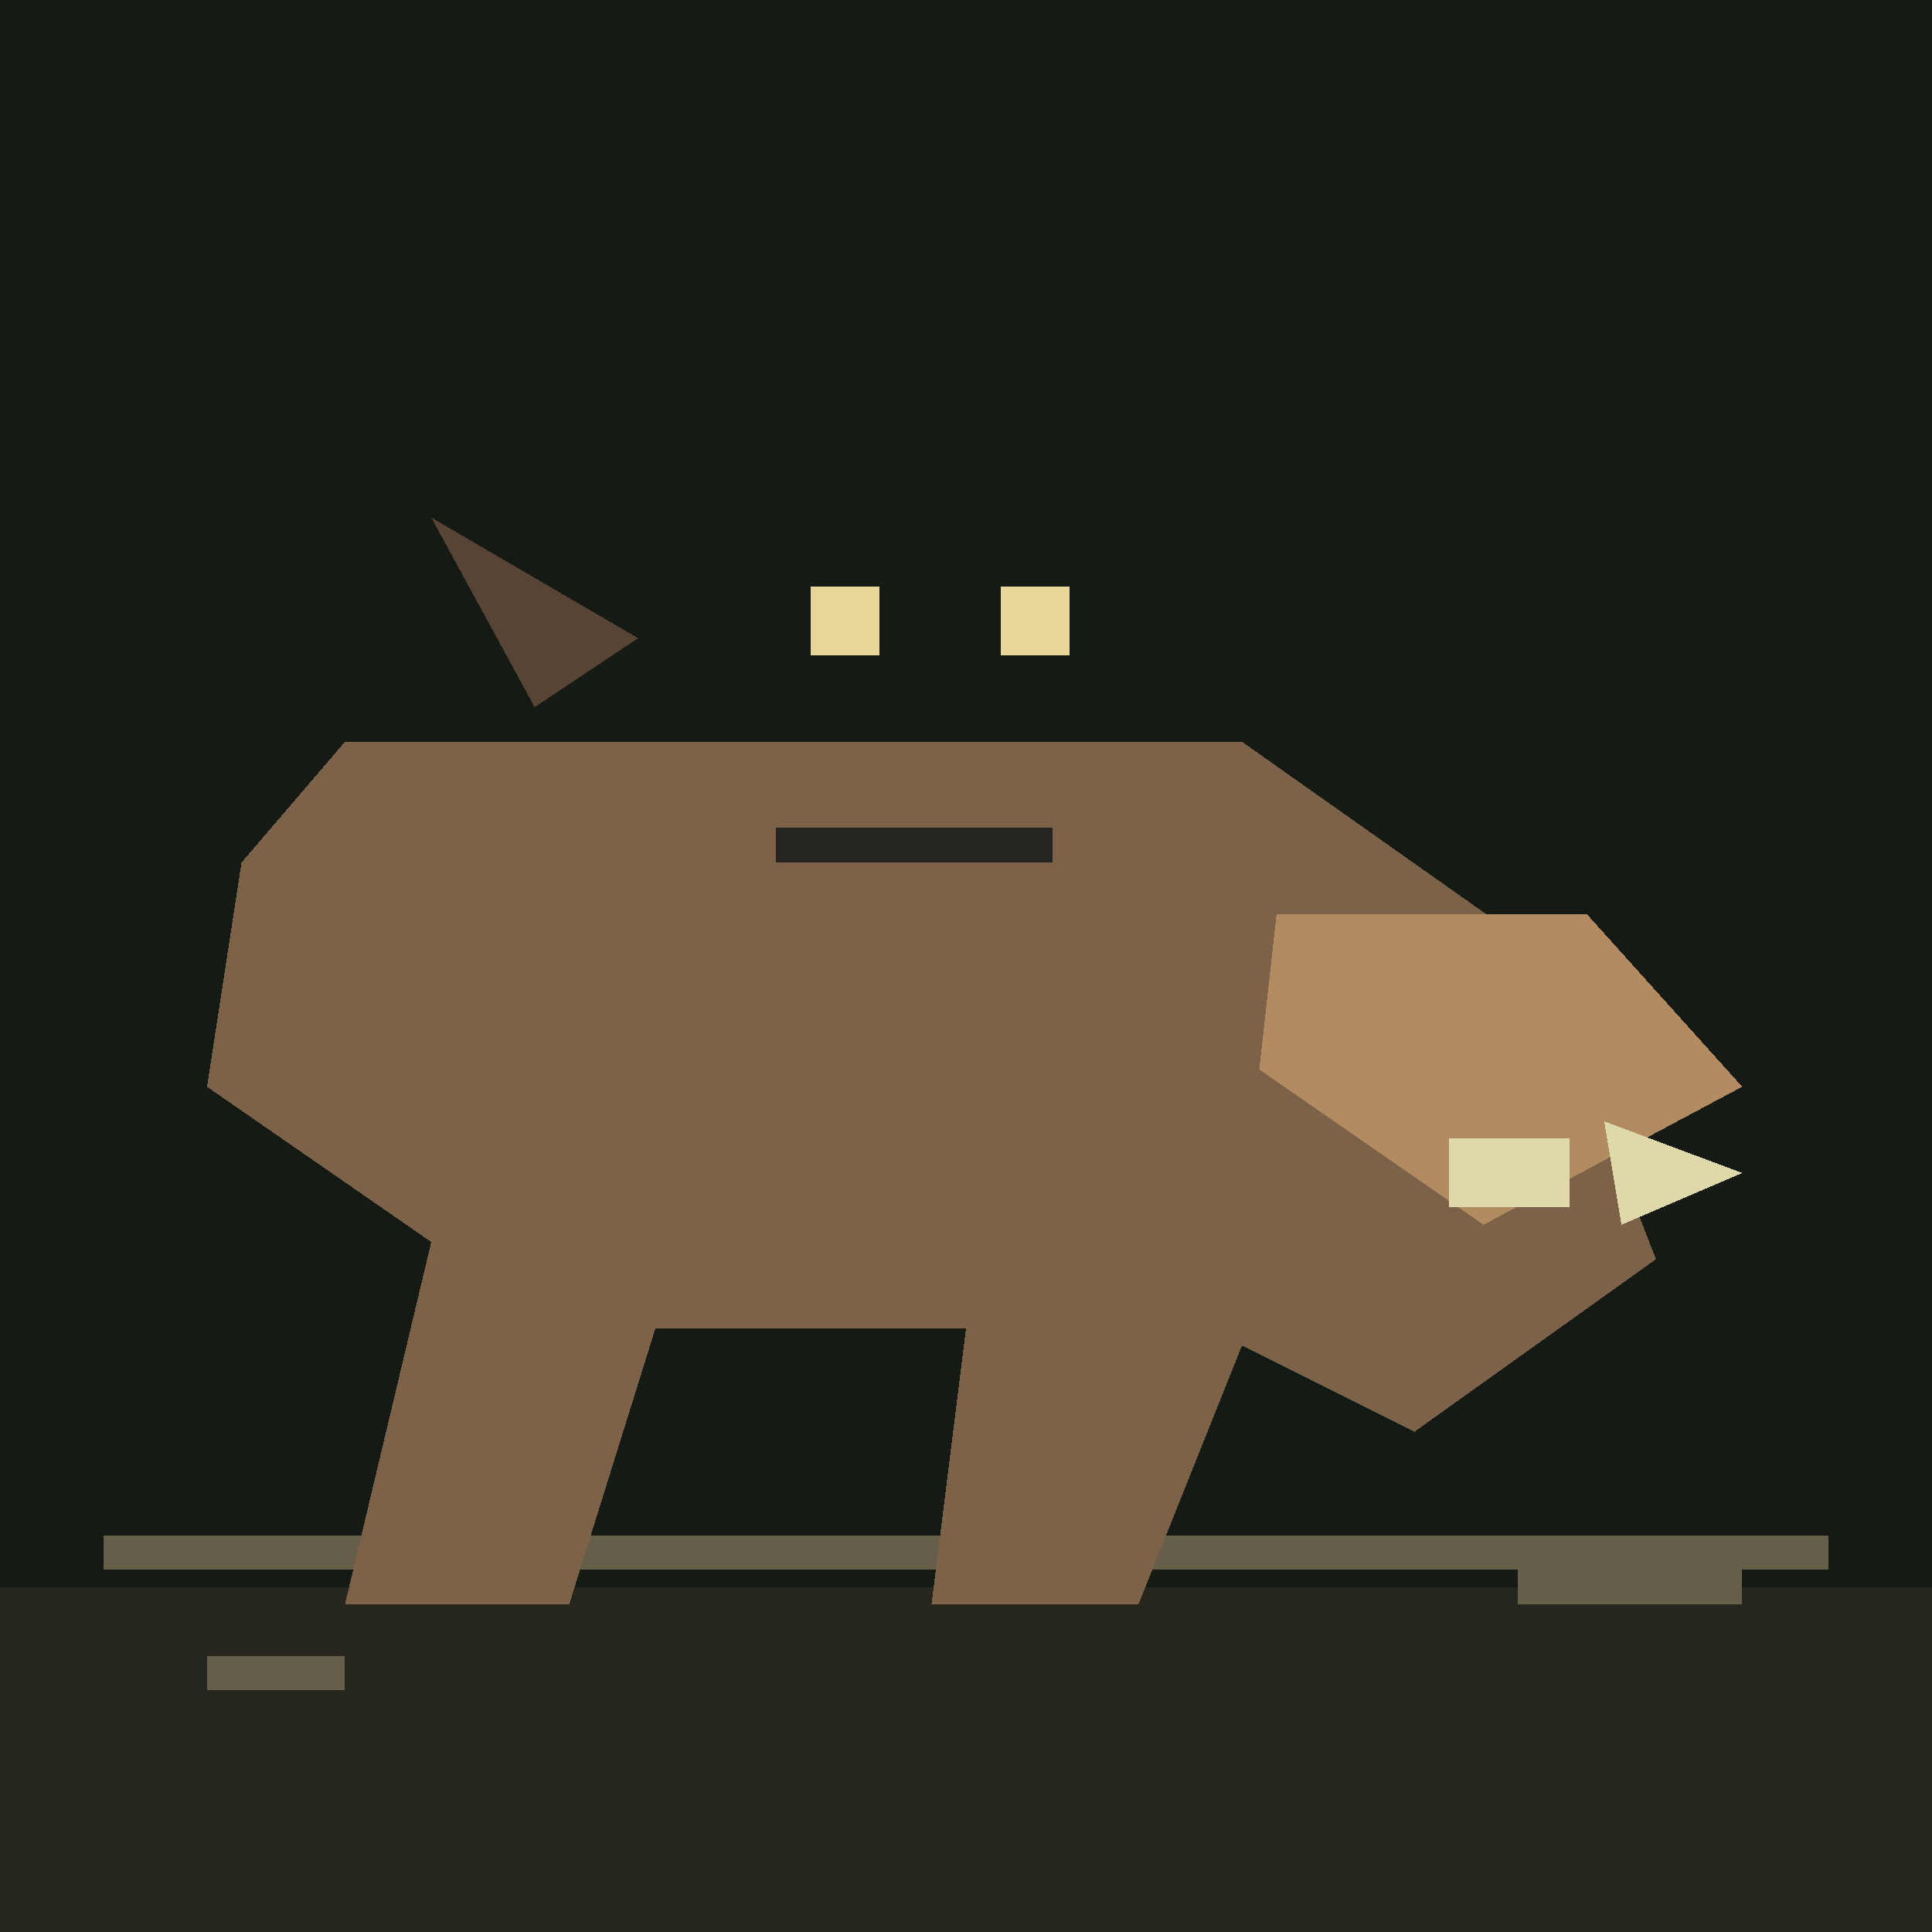
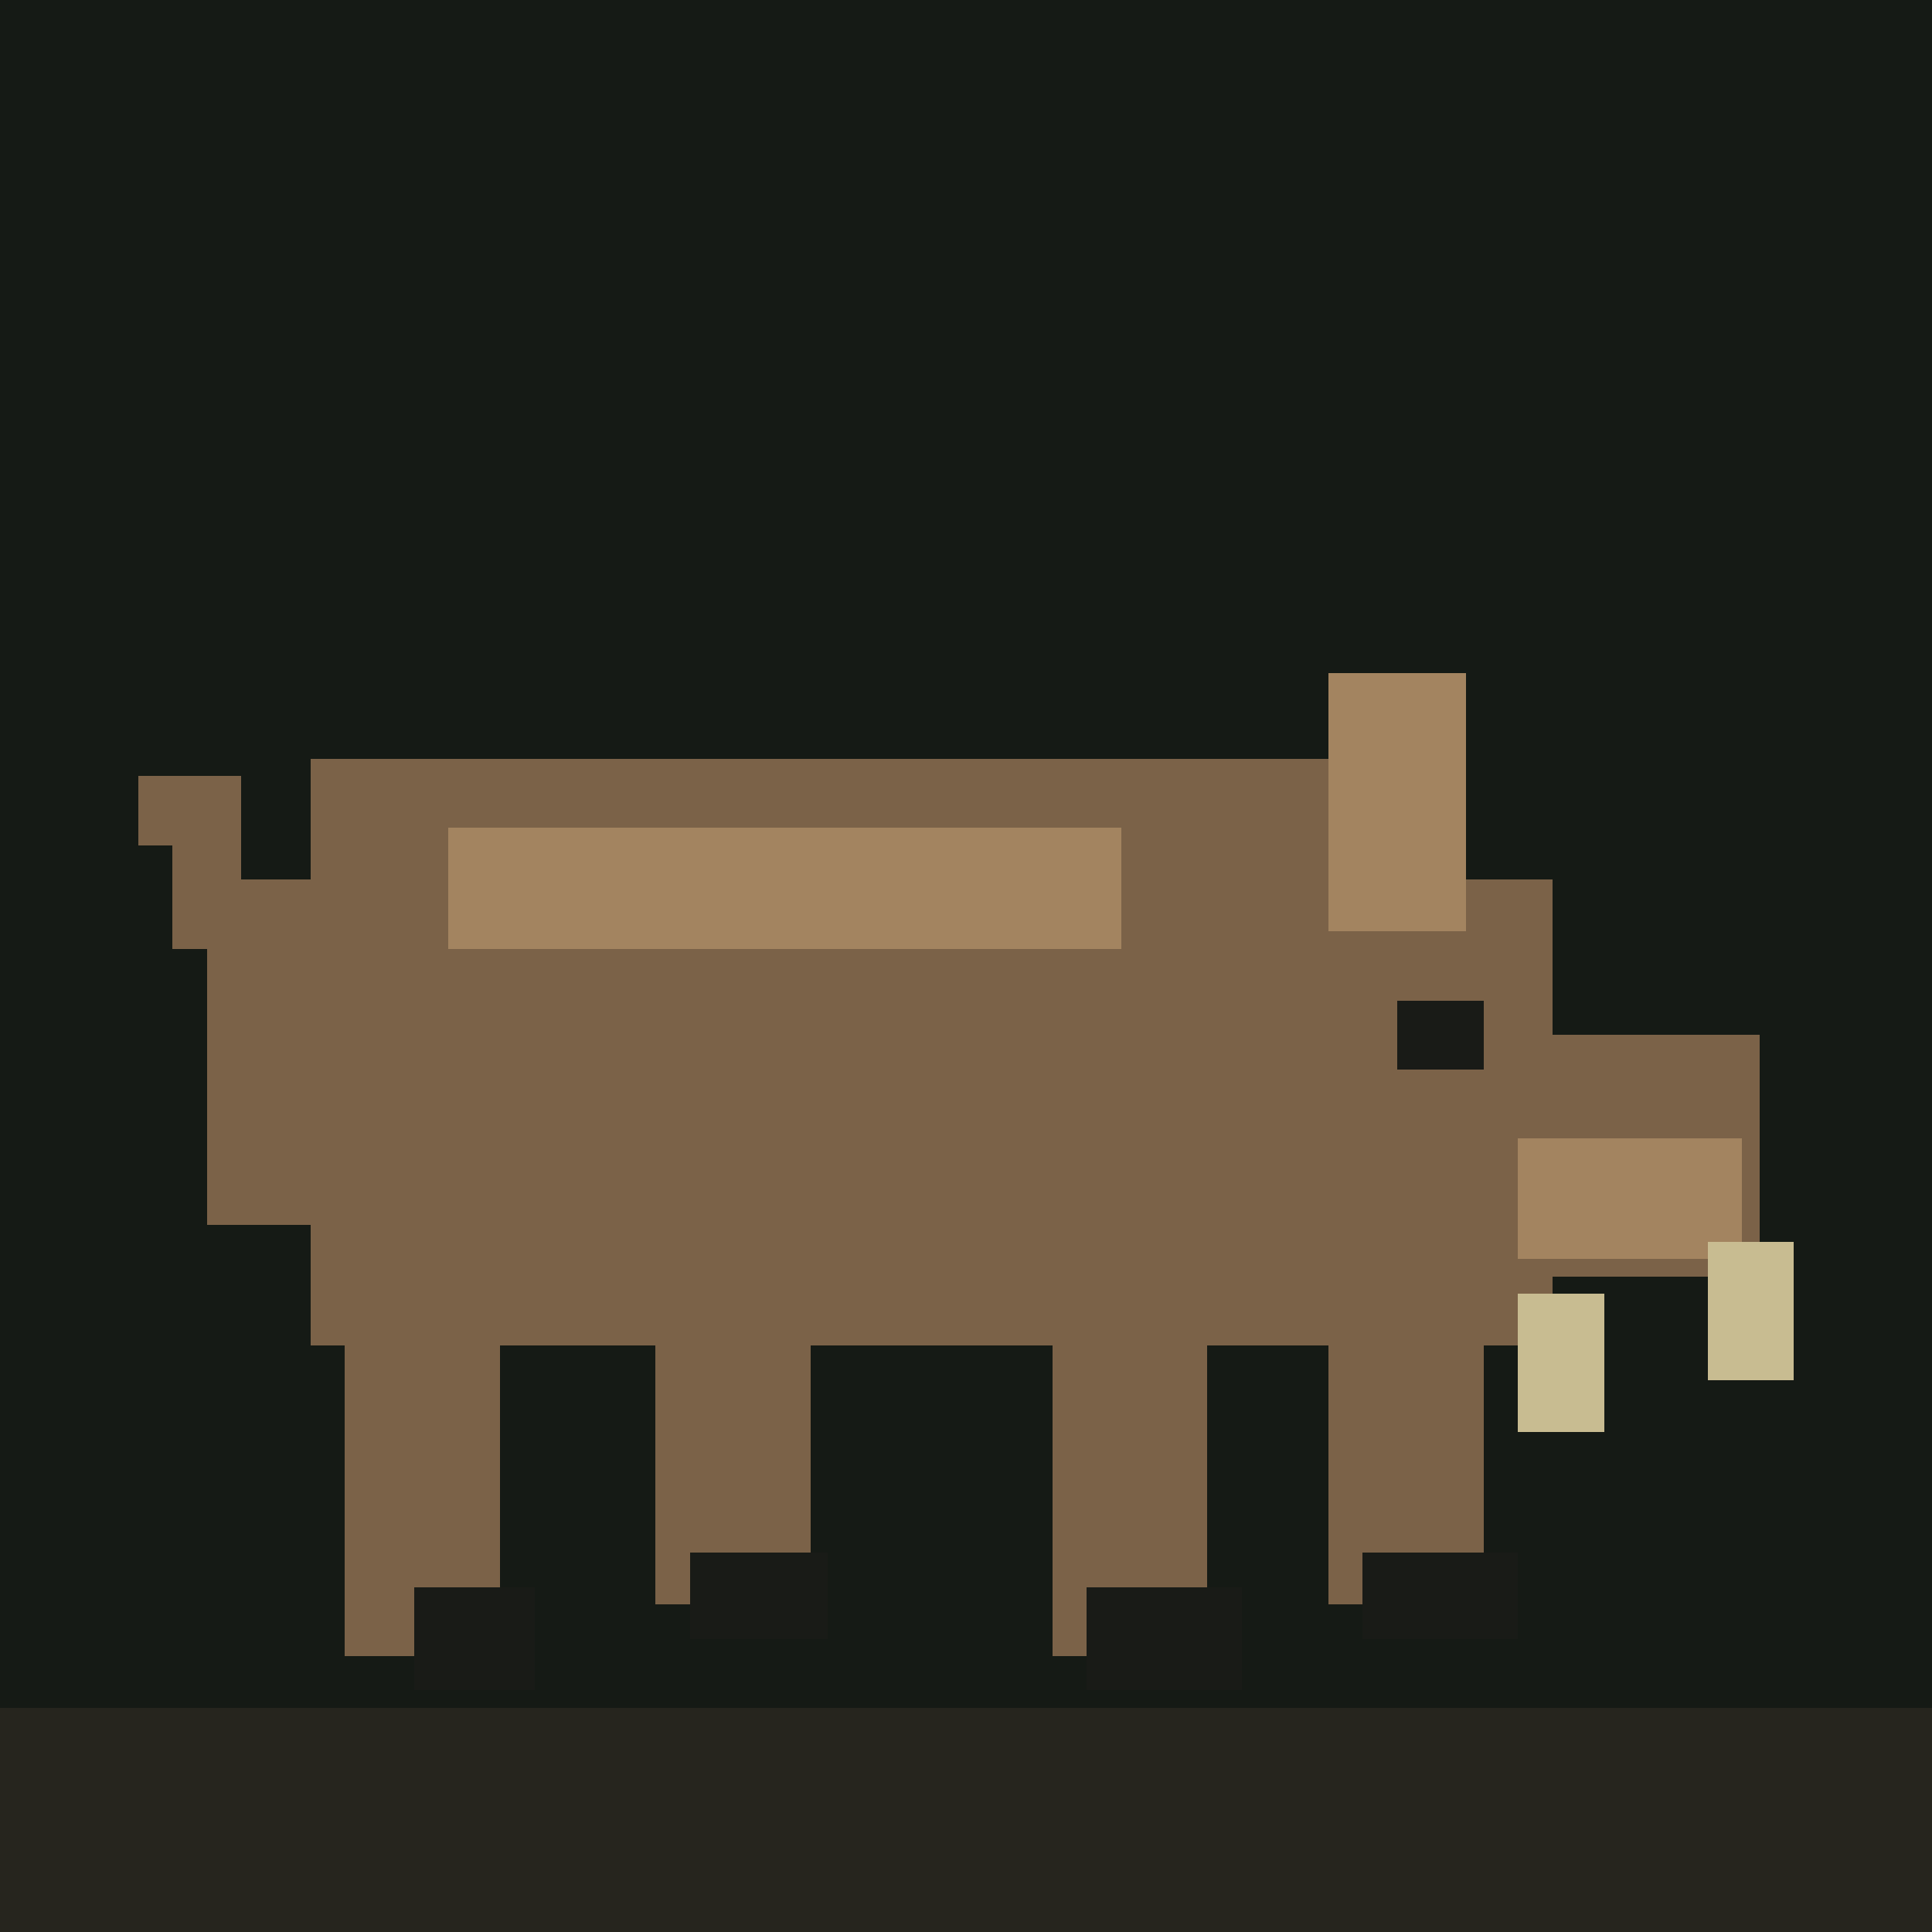
- <svg xmlns="http://www.w3.org/2000/svg" viewBox="0 0 112 112" shape-rendering="crispEdges">
+ <svg xmlns="http://www.w3.org/2000/svg" viewBox="0 0 112 112" shape-rendering="crispEdges" data-silhouette="quadruped">
  <rect width="112" height="112" fill="#151a15" />
-   <path d="M0 92h112v20H0z" fill="#26251e" />
-   <path d="M6 90h100M12 97h8m68-5h13" stroke="#655e48" stroke-width="2" />
-   <path fill="#7b6248" d="M20 43h52l17 12 7 18-14 10-10-5-6 15H54l2-16H38l-5 16H20l5-21-13-9 2-13z" />
-   <path fill="#b38b61" d="M74 53h18l9 10-15 8-13-9z" />
-   <path fill="#ded8aa" d="M84 66h7v4h-7zM93 65l8 3-7 3z" />
-   <path fill="#574435" d="M31 41 25 30l12 7z" />
-   <path d="M47 34h4v4h-4zm11 0h4v4h-4z" fill="#e7d59a" />
-   <path d="M45 48h16v2H45z" fill="#25241f" />
+   <path fill="#26251e" d="M0 99h112v13H0z" />
+   <path fill="#7b6248" d="M18 44h59v34H18zM12 51h6v20h-6zM77 51h13v27H77zm13 9h12v14H90zM20 74h9v22h-9zm18 0h9v19h-9zm23 0h9v22h-9zm16-2h9v21h-9z" />
+   <path fill="#a38460" d="M26 48h39v7H26zM88 66h13v7H88zM77 39h8v15h-8z" />
+   <path fill="#c8bc91" d="M88 75h5v8h-5zm11-3h5v8h-5z" />
+   <path fill="#191b17" d="M81 58h5v4h-5zM24 92h7v6h-7zm16-2h8v5h-8zm23 2h9v6h-9zm16-2h9v5h-9z" />
+   <path d="M17 53h-5v-6h-4" stroke="#7b6248" stroke-width="4" fill="none" />
</svg>
